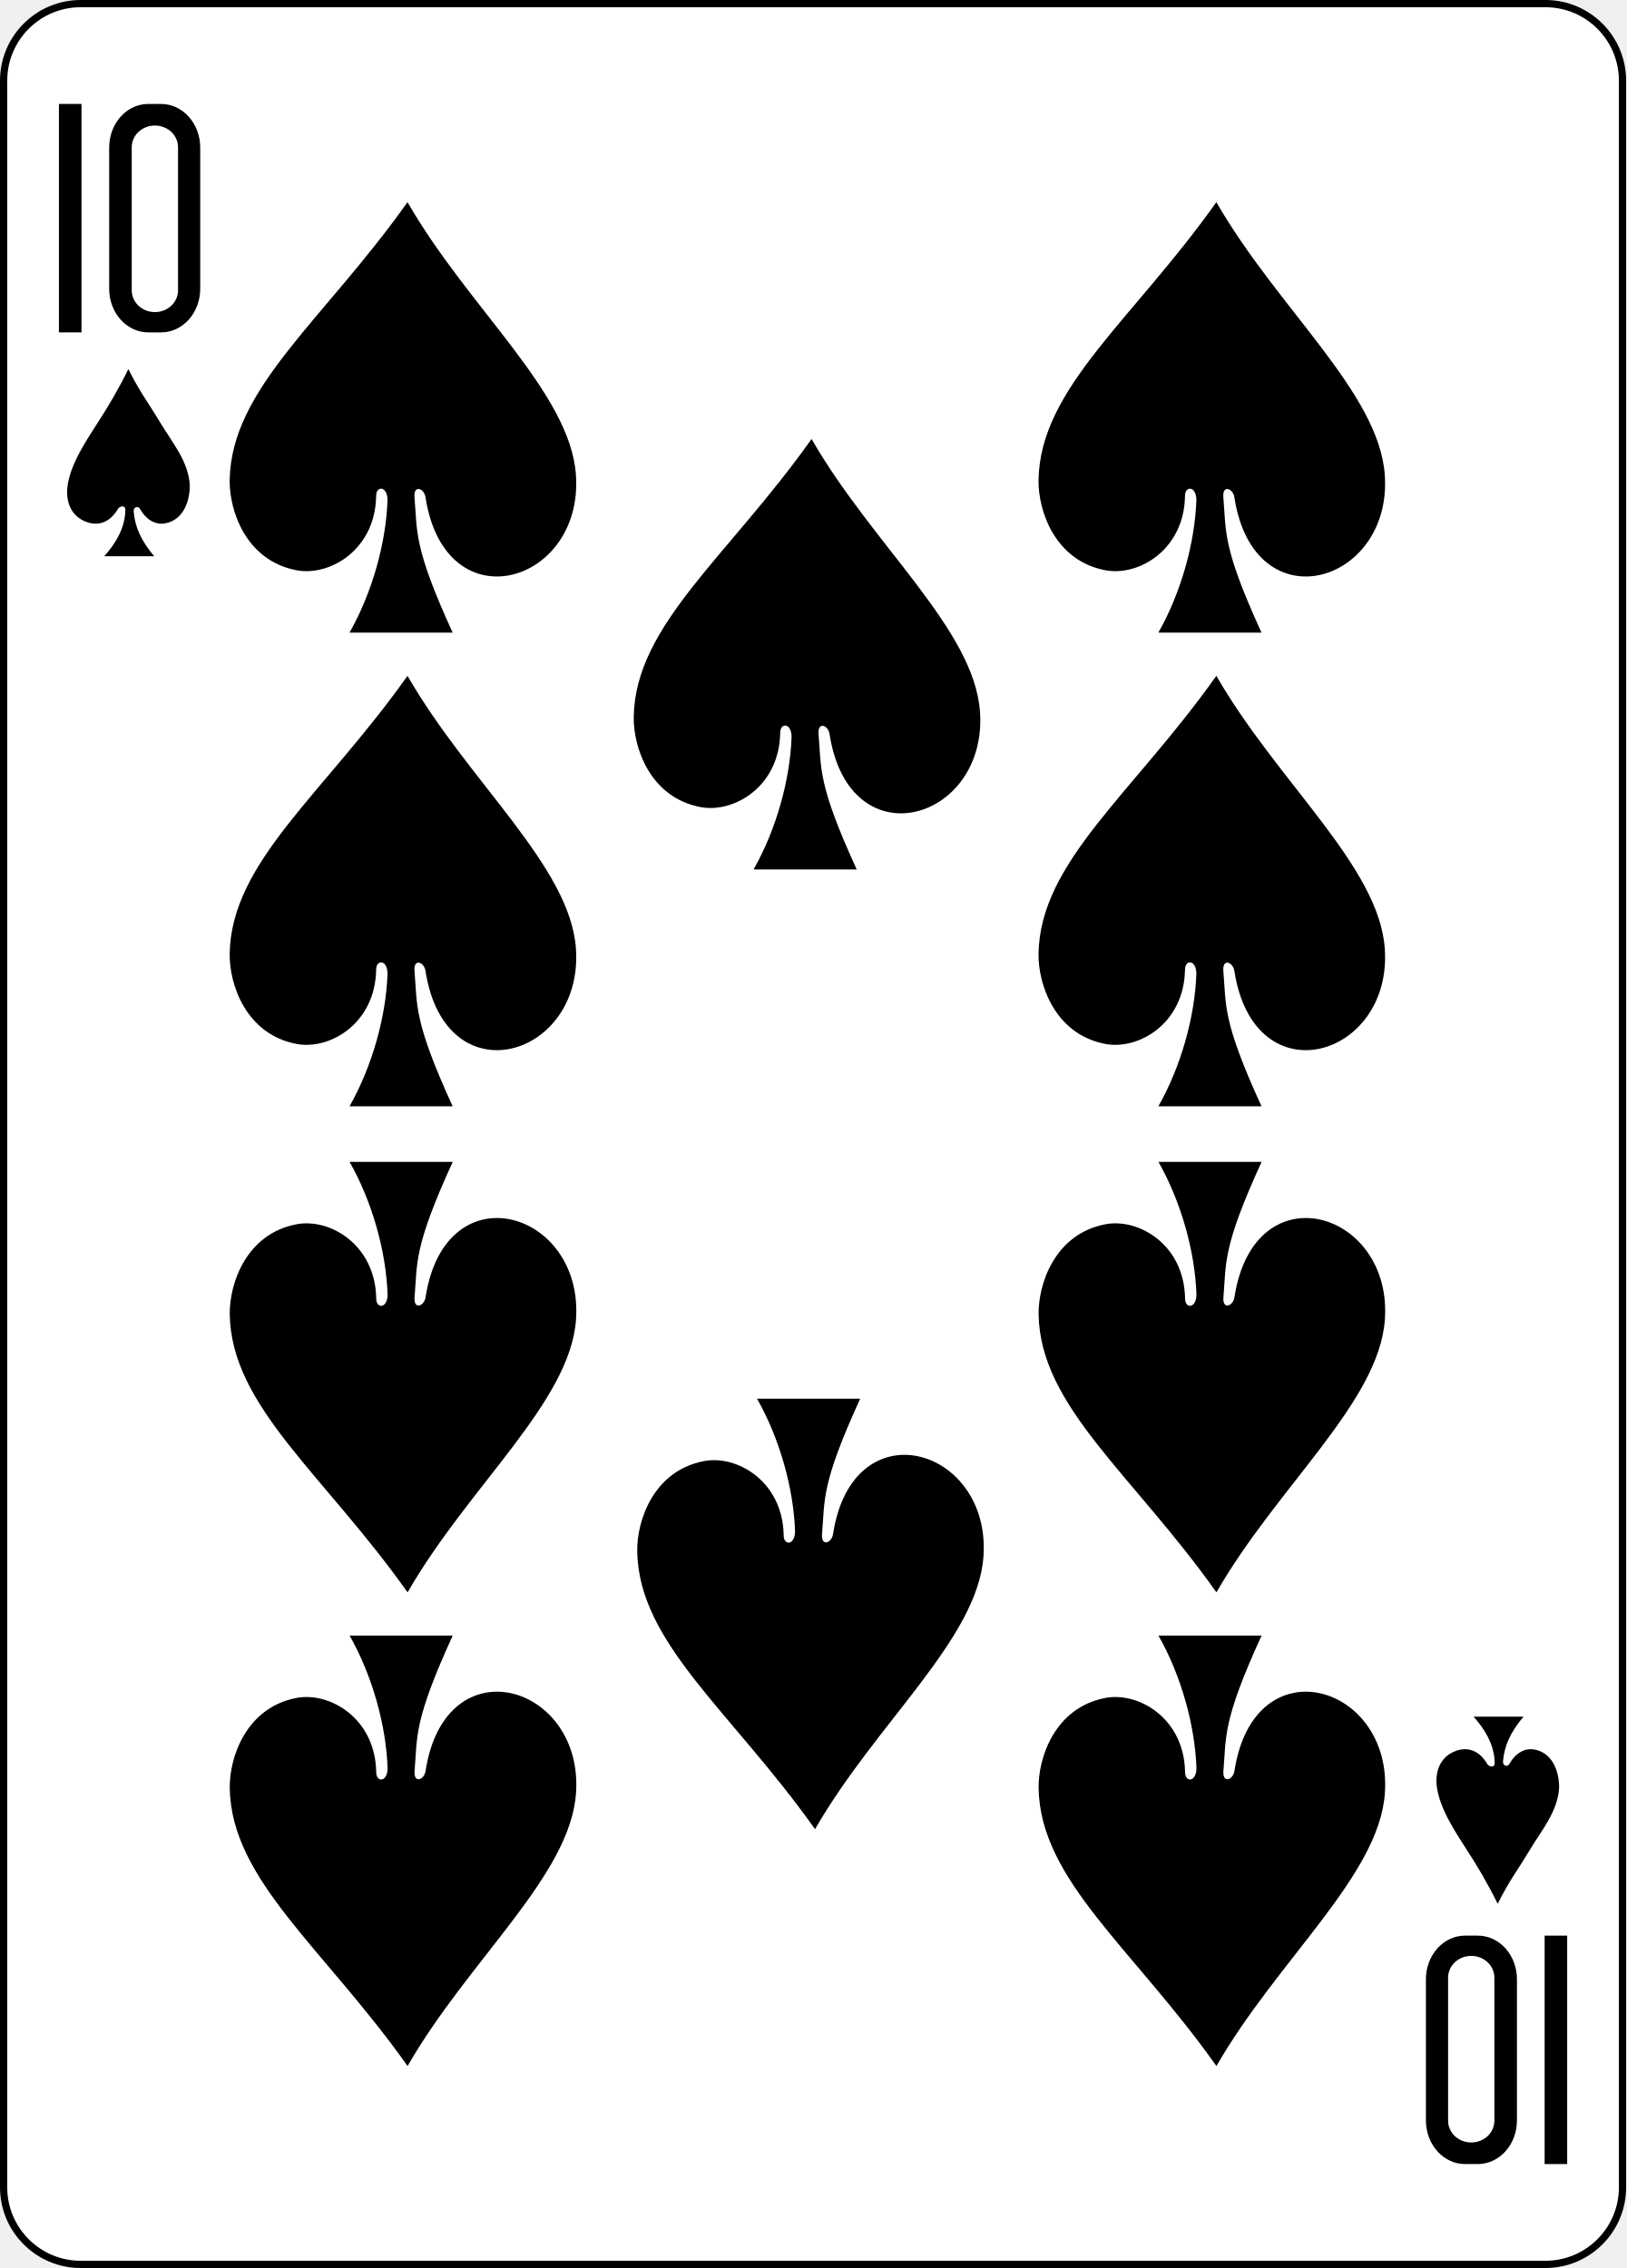
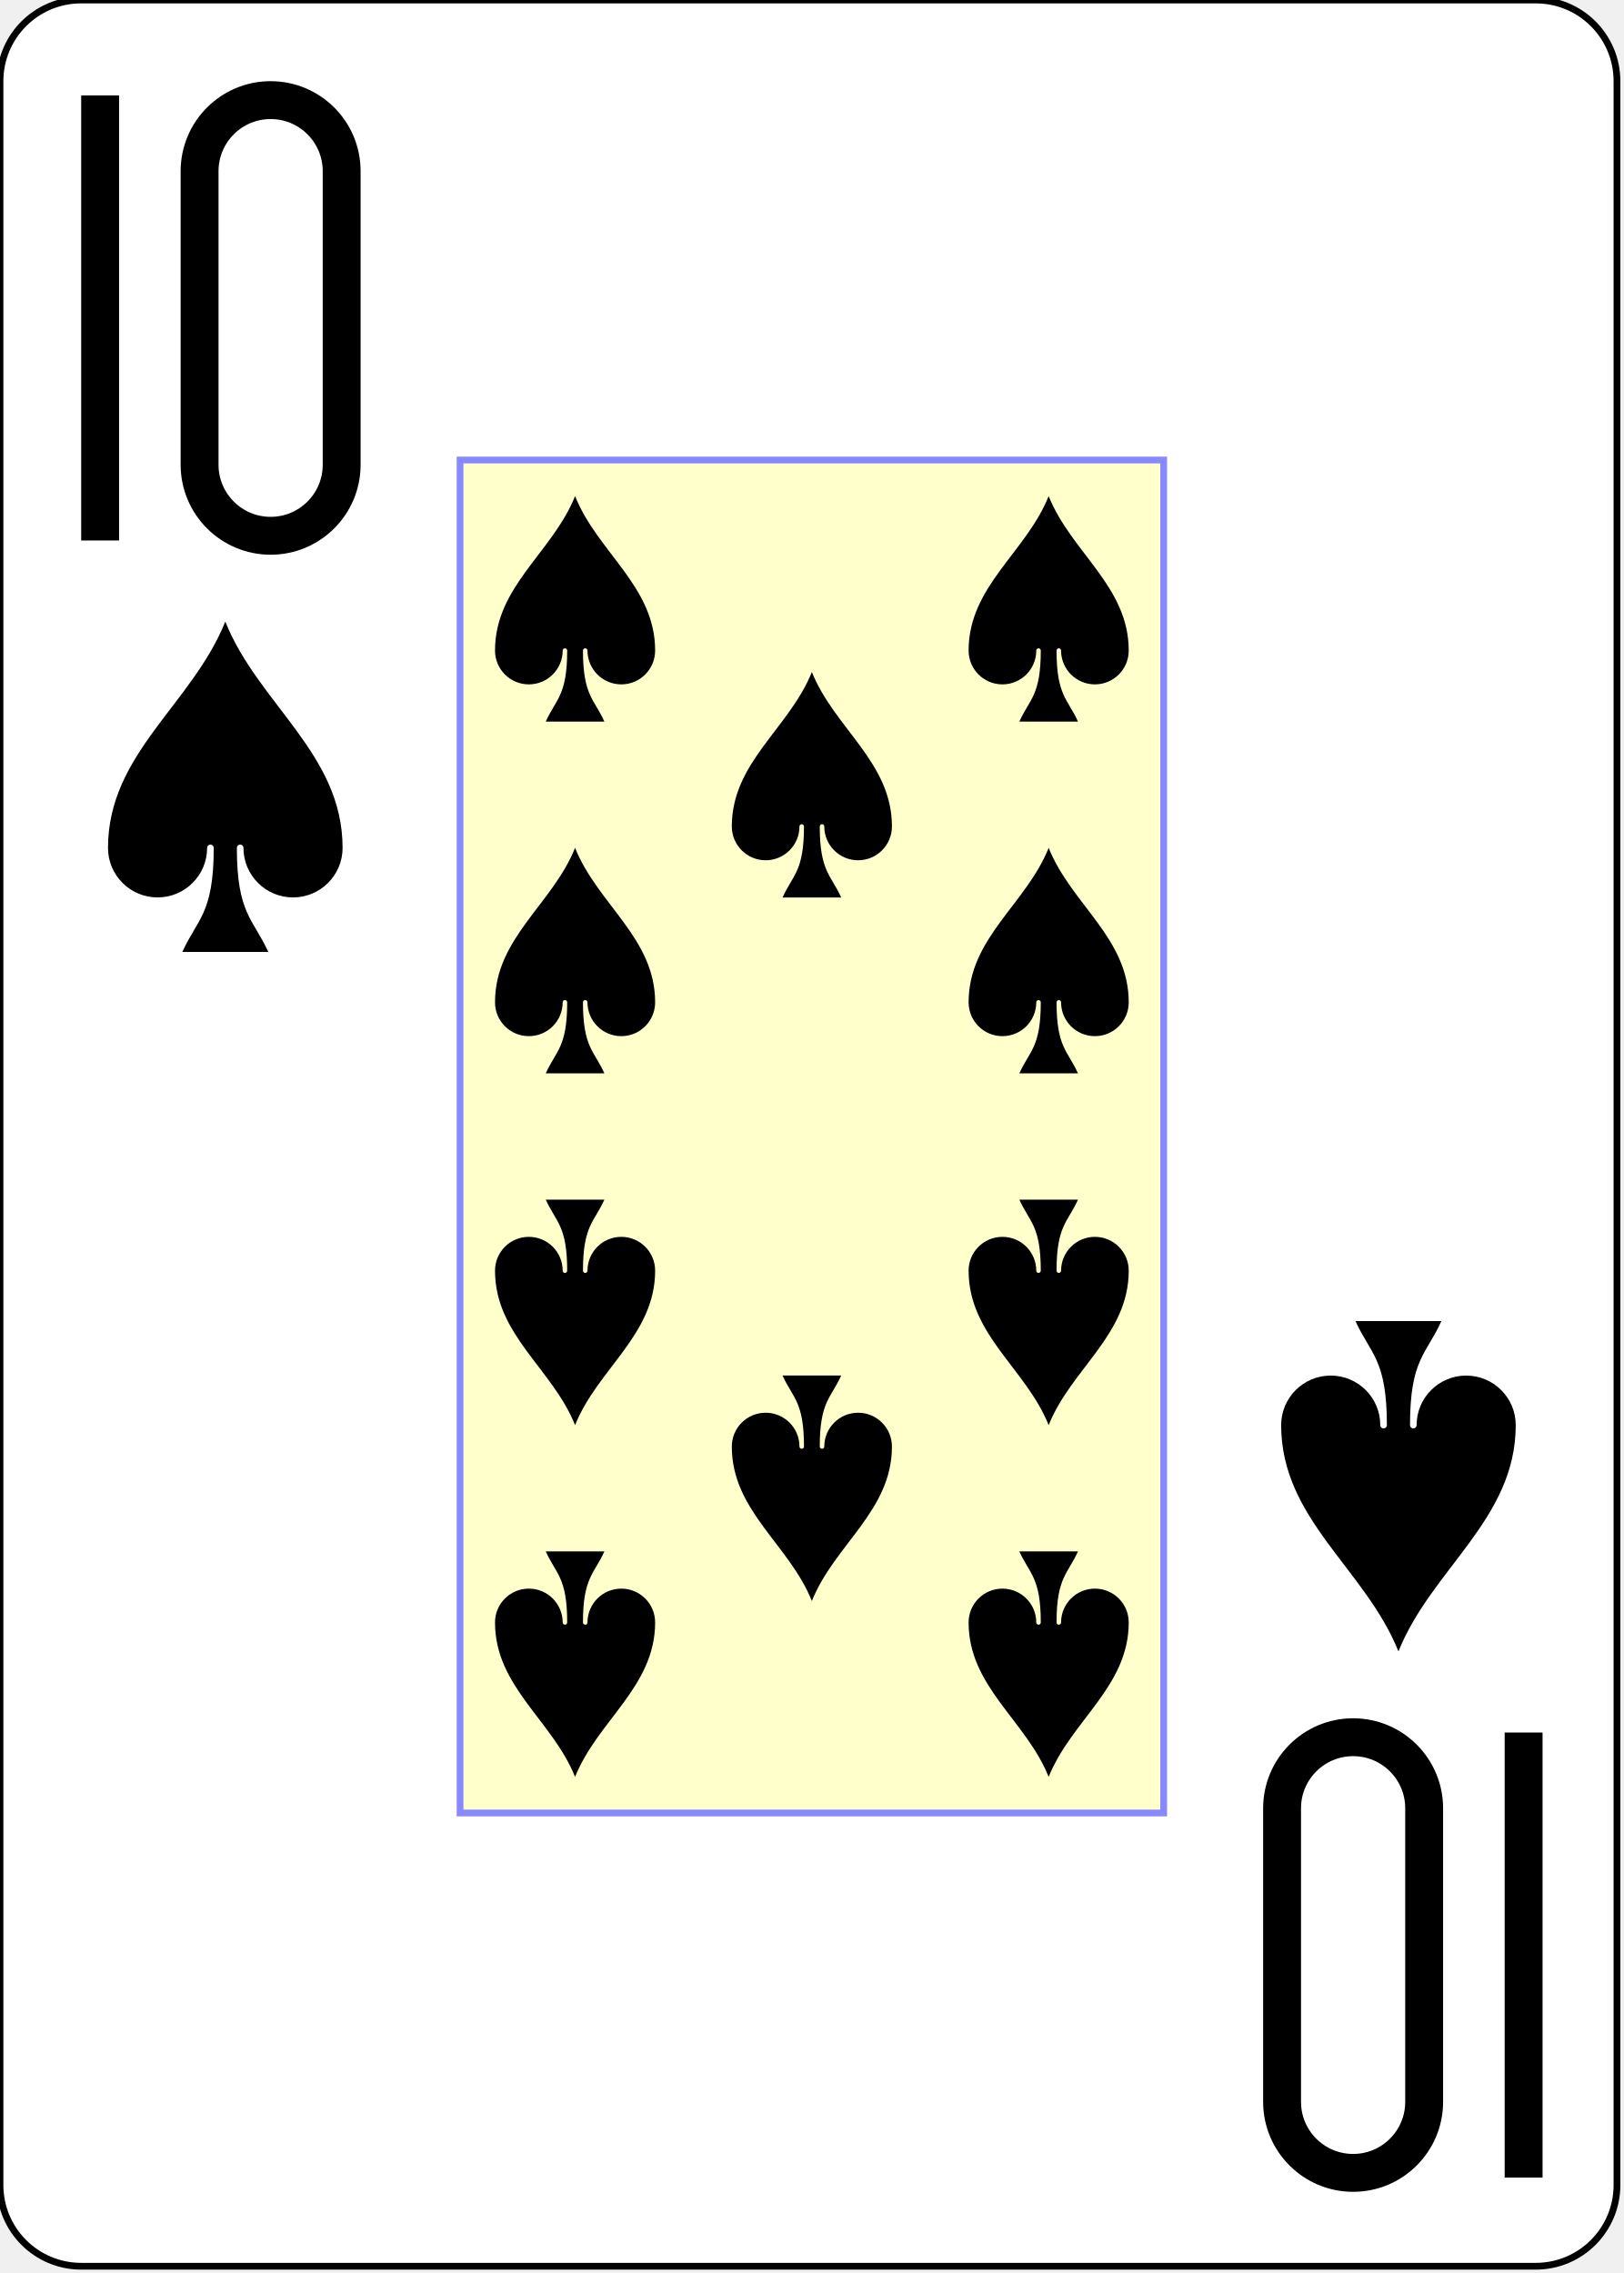
- <svg xmlns="http://www.w3.org/2000/svg" width="224.225" height="312.808" id="svg4423" version="1.1">
-   <defs id="defs4425" />
-   <g id="layer1" transform="translate(-259.9347,-369.7772)">
-     <g transform="translate(-1383.996,-219.6761)" id="g3582" style="display:inline">
-       <g id="g8208">
-         <g id="g8795-1" style="display:inline" transform="matrix(-1,0,0,-1,8572.044,-1533.237)">
-           <rect ry="10.63" rx="10.63" style="display:inline;fill:#ffffff;fill-opacity:1;stroke:#000000;stroke-width:0.997;stroke-miterlimit:4;stroke-dasharray:none;stroke-opacity:1" id="rect6365-8" width="223.228" height="311.811" x="6704.386" y="-2435" />
-           <g id="g8612-4" transform="matrix(0.3010621,0,0,0.3010621,5267.56,-1982.703)">
-             <path id="path7216-9" d="m 4797.862,-1351.724 0,-104.652 10.333,0 0,104.652 z" style="display:inline;fill:#000000;fill-opacity:1" />
-             <path id="rect7235-6" d="m 4838.815,-1456.376 c -9.945,0 -17.941,8.924 -17.941,20.004 l 0,64.644 c 0,11.08 7.995,20.004 17.941,20.004 l 5.796,0 c 9.945,0 17.956,-8.924 17.956,-20.004 l 0,-64.644 c 0,-11.08 -8.011,-20.004 -17.956,-20.004 l -5.796,0 z m 2.993,9.892 c 5.874,0 10.601,4.441 10.601,9.971 l 0,65.51 c 0,5.53 -4.726,9.986 -10.601,9.986 -5.874,0 -10.601,-4.457 -10.601,-9.986 l 0,-65.51 c 0,-5.53 4.726,-9.971 10.601,-9.971 z" style="display:inline;fill:#000000;fill-opacity:1;stroke:none" />
-             <g style="display:inline;fill:#f60302;fill-opacity:1" id="g7984-3" transform="matrix(-0.5040424,0,0,-0.5040424,7403.638,312.0782)">
-               <path id="path7986-78" d="m 3799.25,1843.75 0,-207.625 20.5,0 0,207.625 z" style="display:inline;fill:#000000;fill-opacity:1" />
-               <path id="path7988-8" d="m 3880.5,1636.125 c -19.731,0 -35.594,17.704 -35.594,39.688 l 0,128.25 c 0,21.983 15.863,39.688 35.594,39.688 l 11.5,0 c 19.731,0 35.625,-17.704 35.625,-39.688 l 0,-128.25 c 0,-21.983 -15.894,-39.688 -35.625,-39.688 l -11.5,0 z m 5.938,19.625 c 11.654,0 21.031,8.81 21.031,19.781 l 0,129.969 c 0,10.971 -9.377,19.812 -21.031,19.812 -11.654,0 -21.031,-8.842 -21.031,-19.812 l 0,-129.969 c 0,-10.971 9.377,-19.781 21.031,-19.781 z" style="fill:#000000;fill-opacity:1;stroke:none" />
-             </g>
-           </g>
-         </g>
-       </g>
-       <path id="path3240" d="m 1697.366,658.472 c 0.015,-2.026 -1.587,-2.064 -1.569,-0.586 -0.134,7.429 -6.417,11.086 -10.981,10.219 -7.036,-1.338 -9.282,-8.322 -9.215,-12.435 0.207,-12.696 12.988,-22.058 24.52,-38.335 8.45,14.691 22.397,26.23 23.223,37.586 1.098,15.098 -18.009,20.73 -20.737,3.133 -0.176,-1.243 -1.64,-1.801 -1.526,-0.065 0.414,4.823 -0.175,6.831 5.266,18.719 l -14.222,0 c 3.15,-5.555 5.025,-12.375 5.24,-18.236 z" style="display:inline;fill:#000000;fill-opacity:1" />
-       <path id="path3242" d="m 1753.081,691.137 c 0.015,-2.026 -1.587,-2.064 -1.569,-0.586 -0.134,7.429 -6.417,11.086 -10.981,10.219 -7.036,-1.338 -9.282,-8.322 -9.215,-12.435 0.207,-12.696 12.988,-22.058 24.52,-38.335 8.45,14.691 22.397,26.23 23.223,37.586 1.098,15.098 -18.009,20.73 -20.737,3.133 -0.176,-1.243 -1.64,-1.801 -1.526,-0.065 0.414,4.823 -0.175,6.831 5.266,18.719 l -14.222,0 c 3.15,-5.555 5.025,-12.375 5.24,-18.236 z" style="display:inline;fill:#000000;fill-opacity:1" />
-       <path id="path3244" d="m 1808.898,658.472 c 0.015,-2.026 -1.587,-2.064 -1.569,-0.586 -0.134,7.429 -6.417,11.086 -10.981,10.219 -7.036,-1.338 -9.282,-8.322 -9.215,-12.435 0.207,-12.696 12.988,-22.058 24.52,-38.335 8.45,14.691 22.397,26.23 23.223,37.586 1.098,15.098 -18.009,20.73 -20.737,3.133 -0.176,-1.243 -1.64,-1.801 -1.526,-0.065 0.414,4.823 -0.175,6.831 5.266,18.719 l -14.222,0 c 3.15,-5.555 5.025,-12.375 5.24,-18.236 z" style="display:inline;fill:#000000;fill-opacity:1" />
-       <path id="path3246" d="m 1808.898,723.803 c 0.015,-2.026 -1.587,-2.064 -1.569,-0.586 -0.134,7.429 -6.417,11.086 -10.981,10.219 -7.036,-1.338 -9.282,-8.322 -9.215,-12.435 0.207,-12.696 12.988,-22.058 24.52,-38.335 8.45,14.691 22.397,26.23 23.223,37.586 1.098,15.098 -18.009,20.73 -20.737,3.133 -0.176,-1.243 -1.64,-1.801 -1.526,-0.065 0.414,4.823 -0.175,6.831 5.266,18.719 l -14.222,0 c 3.15,-5.555 5.025,-12.375 5.24,-18.236 z" style="display:inline;fill:#000000;fill-opacity:1" />
-       <path id="path3248" d="m 1697.366,723.803 c 0.015,-2.026 -1.587,-2.064 -1.569,-0.586 -0.134,7.429 -6.417,11.086 -10.981,10.219 -7.036,-1.338 -9.282,-8.322 -9.215,-12.435 0.207,-12.696 12.988,-22.058 24.52,-38.335 8.45,14.691 22.397,26.23 23.223,37.586 1.098,15.098 -18.009,20.73 -20.737,3.133 -0.176,-1.243 -1.64,-1.801 -1.526,-0.065 0.414,4.823 -0.175,6.831 5.266,18.719 l -14.222,0 c 3.15,-5.555 5.025,-12.375 5.24,-18.236 z" style="display:inline;fill:#000000;fill-opacity:1" />
-       <path id="path3276" d="m 1808.909,767.937 c 0.015,2.026 -1.587,2.064 -1.569,0.586 -0.134,-7.429 -6.417,-11.086 -10.981,-10.219 -7.036,1.338 -9.282,8.322 -9.215,12.435 0.207,12.696 12.988,22.058 24.52,38.335 8.45,-14.691 22.397,-26.23 23.223,-37.586 1.098,-15.098 -18.009,-20.73 -20.737,-3.133 -0.176,1.243 -1.64,1.801 -1.526,0.065 0.414,-4.823 -0.175,-6.831 5.266,-18.719 l -14.222,0 c 3.15,5.555 5.025,12.375 5.24,18.236 z" style="display:inline;fill:#000000;fill-opacity:1" />
-       <path id="path3278" d="m 1808.909,833.268 c 0.015,2.026 -1.587,2.064 -1.569,0.586 -0.134,-7.429 -6.417,-11.086 -10.981,-10.219 -7.036,1.338 -9.282,8.322 -9.215,12.435 0.207,12.696 12.988,22.058 24.52,38.335 8.45,-14.691 22.397,-26.23 23.223,-37.586 1.098,-15.098 -18.009,-20.73 -20.737,-3.133 -0.176,1.243 -1.64,1.801 -1.526,0.065 0.414,-4.823 -0.175,-6.831 5.266,-18.719 l -14.222,0 c 3.15,5.555 5.025,12.375 5.24,18.236 z" style="display:inline;fill:#000000;fill-opacity:1" />
-       <path id="path3280" d="m 1753.56,800.602 c 0.015,2.026 -1.587,2.064 -1.569,0.586 -0.134,-7.429 -6.417,-11.086 -10.981,-10.219 -7.036,1.338 -9.282,8.322 -9.215,12.435 0.207,12.696 12.988,22.058 24.52,38.335 8.45,-14.691 22.397,-26.23 23.223,-37.586 1.098,-15.098 -18.009,-20.73 -20.737,-3.133 -0.176,1.243 -1.64,1.801 -1.526,0.065 0.414,-4.823 -0.175,-6.831 5.266,-18.719 l -14.222,0 c 3.15,5.555 5.025,12.375 5.24,18.236 z" style="display:inline;fill:#000000;fill-opacity:1" />
-       <path id="path3282" d="m 1697.376,767.937 c 0.015,2.026 -1.587,2.064 -1.569,0.586 -0.134,-7.429 -6.417,-11.086 -10.981,-10.219 -7.036,1.338 -9.282,8.322 -9.215,12.435 0.207,12.696 12.988,22.058 24.52,38.335 8.45,-14.691 22.397,-26.23 23.223,-37.586 1.098,-15.098 -18.009,-20.73 -20.737,-3.133 -0.176,1.243 -1.64,1.801 -1.526,0.065 0.414,-4.823 -0.175,-6.831 5.266,-18.719 l -14.222,0 c 3.15,5.555 5.025,12.375 5.24,18.236 z" style="display:inline;fill:#000000;fill-opacity:1" />
-       <path id="path3284" d="m 1697.376,833.268 c 0.015,2.026 -1.587,2.064 -1.569,0.586 -0.134,-7.429 -6.417,-11.086 -10.981,-10.219 -7.036,1.338 -9.282,8.322 -9.215,12.435 0.207,12.696 12.988,22.058 24.52,38.335 8.45,-14.691 22.397,-26.23 23.223,-37.586 1.098,-15.098 -18.009,-20.73 -20.737,-3.133 -0.176,1.243 -1.64,1.801 -1.526,0.065 0.414,-4.823 -0.175,-6.831 5.266,-18.719 l -14.222,0 c 3.15,5.555 5.025,12.375 5.24,18.236 z" style="display:inline;fill:#000000;fill-opacity:1" />
-       <path id="path3318" d="m 1661.219,659.822 c 0.01,-0.872 -0.895,-0.465 -1.018,-0.19 -1.163,1.986 -2.865,2.448 -4.548,1.732 -1.667,-0.709 -2.604,-2.28 -2.454,-4.522 0.31,-3.438 3.035,-7.2 4.355,-9.326 1.252,-1.93 2.628,-4.222 4.077,-7.154 1.697,3.363 2.559,4.321 4.405,7.391 1.626,2.704 3.893,5.353 4.067,8.622 0,2.485 -1.046,4.832 -3.399,5.259 -1.331,0.242 -2.579,-0.442 -3.504,-2.037 -0.282,-0.407 -0.849,-0.195 -0.839,0.362 0.165,2.093 0.955,3.983 2.829,6.212 l -6.887,0 c 1.41,-1.576 2.849,-3.704 2.915,-6.349 z" style="display:inline;fill:#000000;fill-opacity:1" />
-       <path style="display:inline;fill:#000000;fill-opacity:1" d="m 1850.034,832.567 c 0.01,0.872 -0.895,0.465 -1.018,0.19 -1.163,-1.986 -2.865,-2.448 -4.548,-1.732 -1.667,0.709 -2.604,2.28 -2.454,4.522 0.31,3.438 3.035,7.2 4.355,9.326 1.252,1.93 2.628,4.222 4.077,7.154 1.697,-3.363 2.559,-4.321 4.405,-7.392 1.626,-2.704 3.893,-5.353 4.067,-8.622 0,-2.485 -1.046,-4.832 -3.399,-5.259 -1.331,-0.242 -2.579,0.442 -3.504,2.037 -0.282,0.407 -0.849,0.195 -0.839,-0.362 0.165,-2.093 0.955,-3.983 2.829,-6.212 l -6.887,0 c 1.41,1.576 2.849,3.704 2.915,6.349 z" id="path3342" />
-     </g>
+ <svg xmlns="http://www.w3.org/2000/svg" xmlns:xlink="http://www.w3.org/1999/xlink" class="card" preserveAspectRatio="none" viewBox="-120 -168 240 336">
+   <defs>
+     <symbol id="c" preserveAspectRatio="xMinYMid" viewBox="-600 -600 1200 1200">
+       <path d="M0-500c100 250 355 400 355 685a150 150 0 0 1-300 0 10 10 0 0 0-20 0c0 200 50 215 95 315h-260c45-100 95-115 95-315a10 10 0 0 0-20 0 150 150 0 0 1-300 0c0-285 255-435 355-685Z" />
+     </symbol>
+     <symbol id="b" preserveAspectRatio="xMinYMid" viewBox="-500 -500 1000 1000">
+       <path fill="none" stroke="#000" stroke-linecap="square" stroke-miterlimit="1.5" stroke-width="80" d="M-260 430v-860M-50 0v-310a150 150 0 0 1 300 0v620a150 150 0 0 1-300 0Z" />
+     </symbol>
+     <path id="a" d="M-52-100H52v200H-52z" />
+   </defs>
+   <rect width="239" height="335" x="-120" y="-168" fill="#fff" stroke="#000" rx="12" ry="12" />
+   <use xlink:href="#a" width="104" height="200" fill="#FFC" stroke="#88f" />
+   <use xlink:href="#b" width="70" height="70" x="-122" y="-156" />
+   <use xlink:href="#c" width="58.6" height="58.6" x="-116" y="-81" />
+   <use xlink:href="#c" width="40" height="40" x="-55" y="-98" />
+   <use xlink:href="#c" width="40" height="40" x="15" y="-98" />
+   <use xlink:href="#c" width="40" height="40" x="-55" y="-46" />
+   <use xlink:href="#c" width="40" height="40" x="15" y="-46" />
+   <use xlink:href="#c" width="40" height="40" x="-20" y="-72" />
+   <g transform="rotate(180)">
+     <use xlink:href="#b" width="70" height="70" x="-122" y="-156" />
+     <use xlink:href="#c" width="58.6" height="58.6" x="-116" y="-81" />
+     <use xlink:href="#c" width="40" height="40" x="-55" y="-98" />
+     <use xlink:href="#c" width="40" height="40" x="15" y="-98" />
+     <use xlink:href="#c" width="40" height="40" x="-55" y="-46" />
+     <use xlink:href="#c" width="40" height="40" x="15" y="-46" />
+     <use xlink:href="#c" width="40" height="40" x="-20" y="-72" />
  </g>
</svg>
